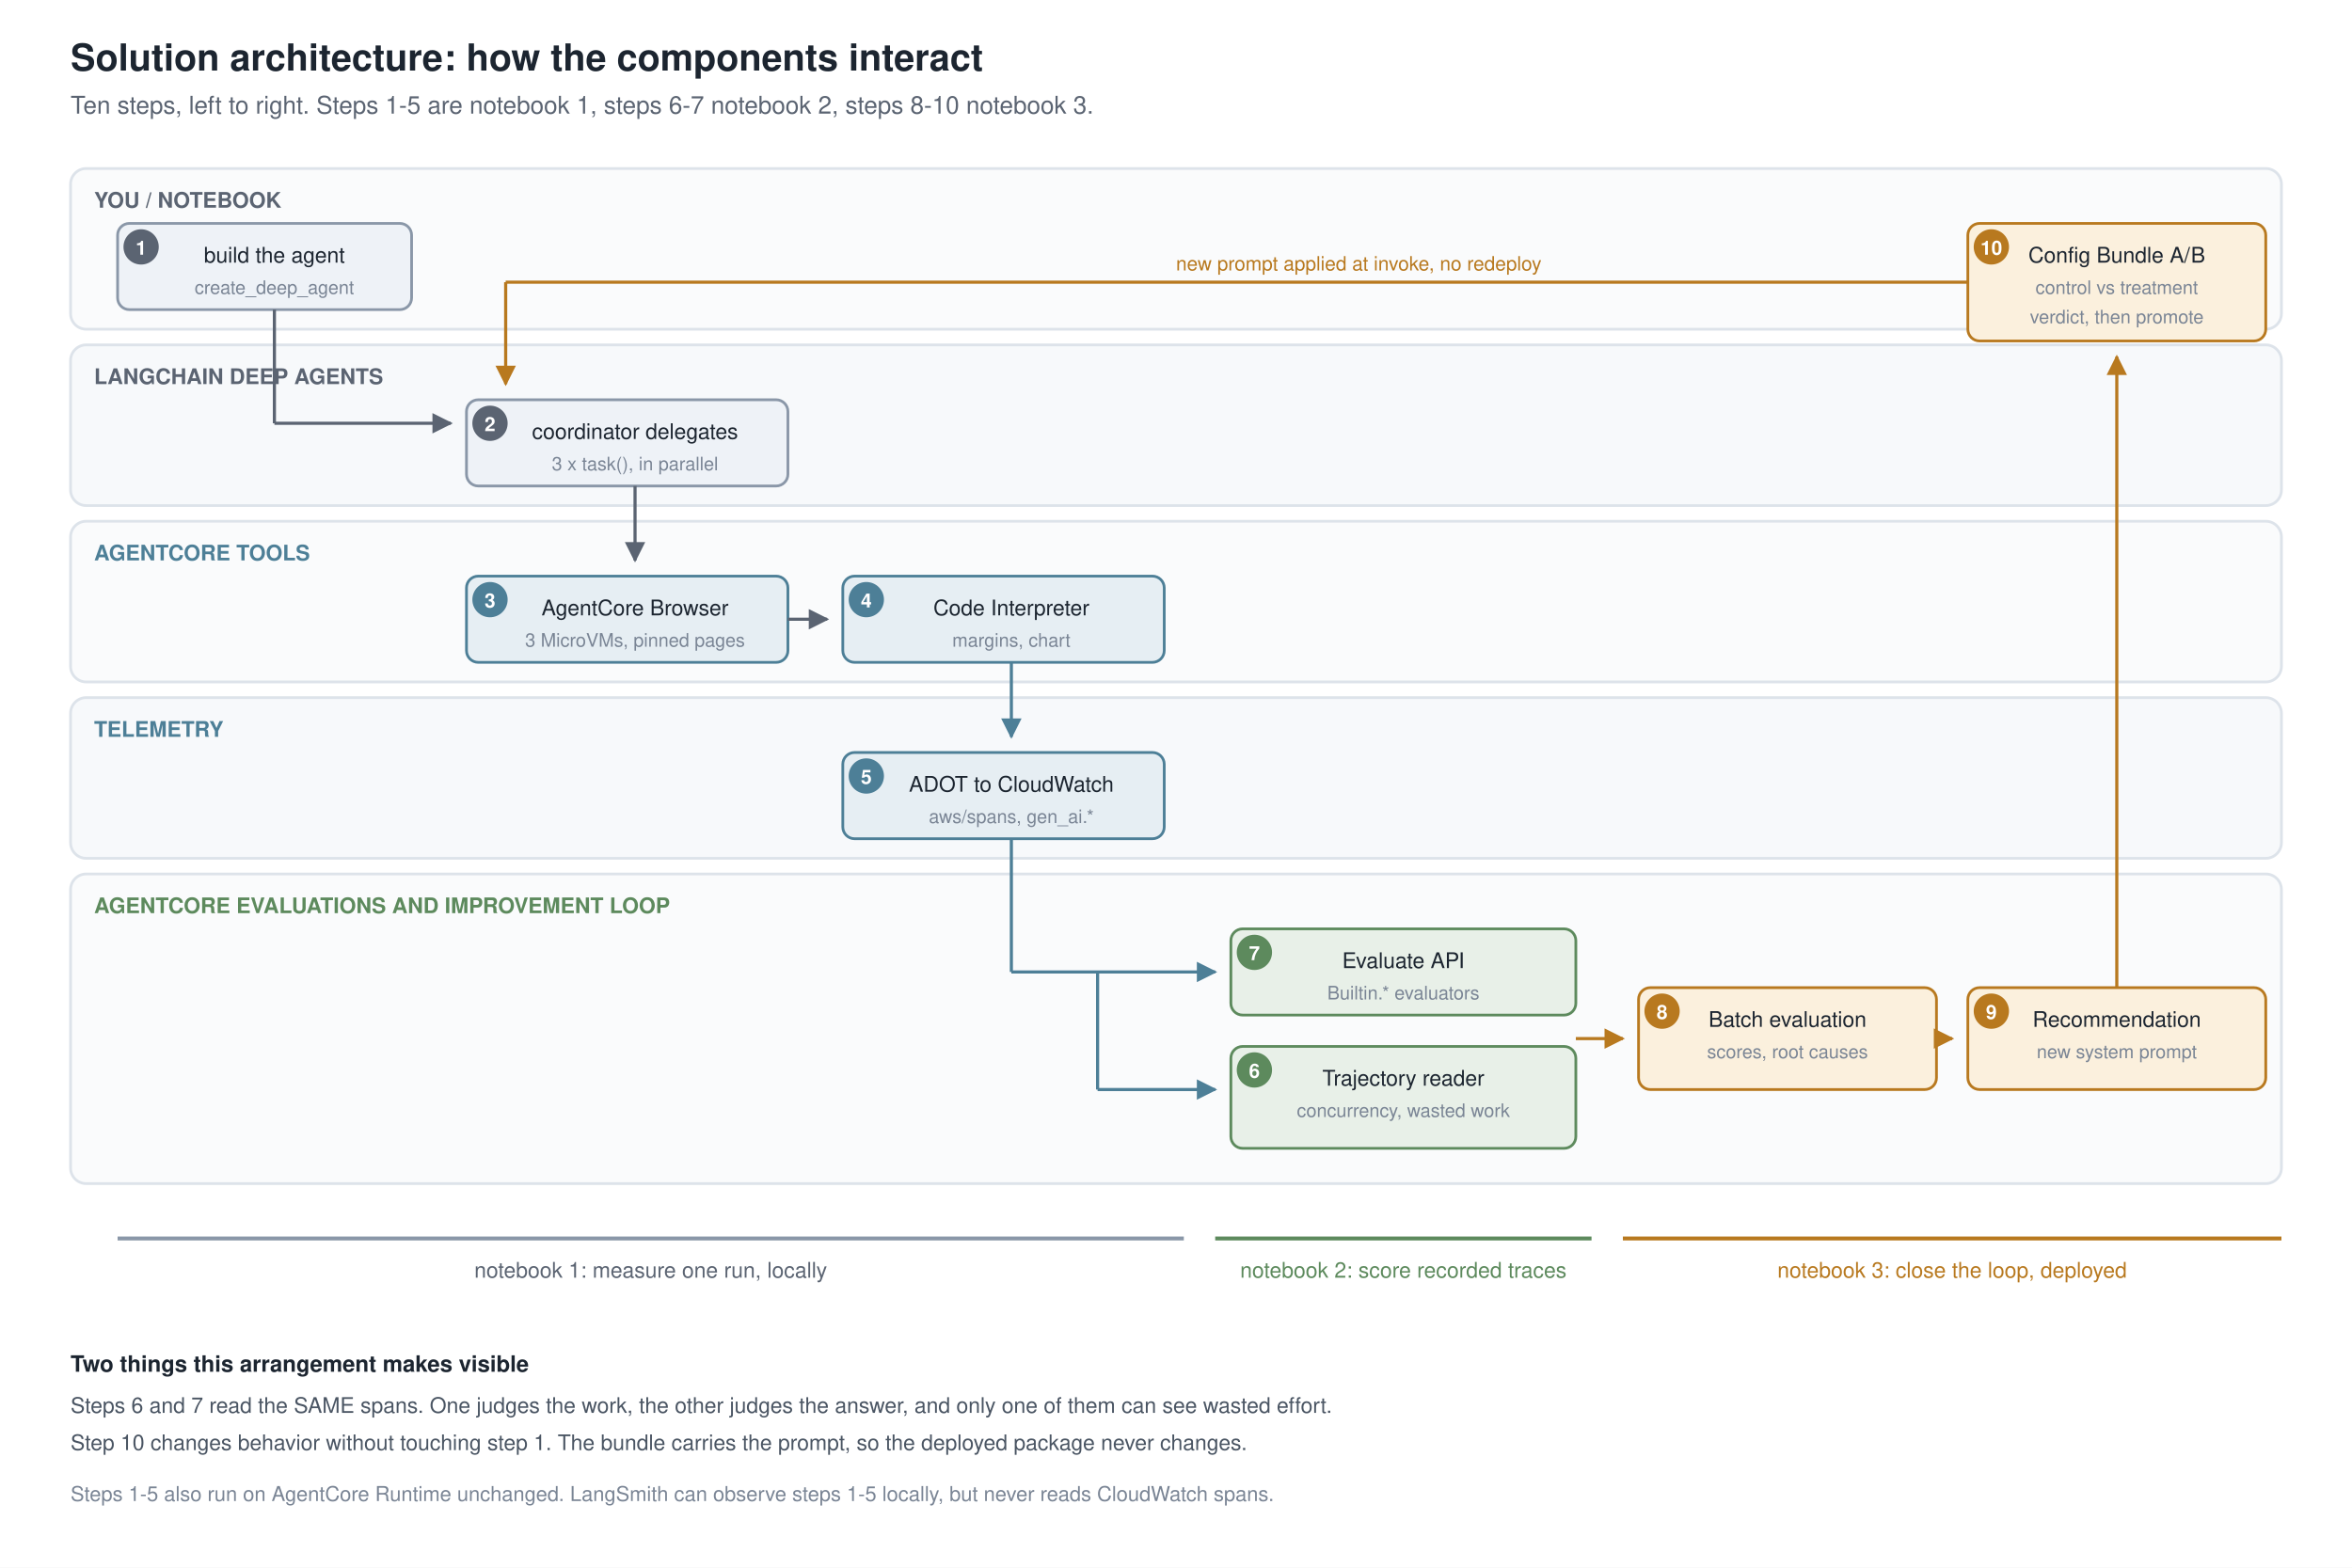
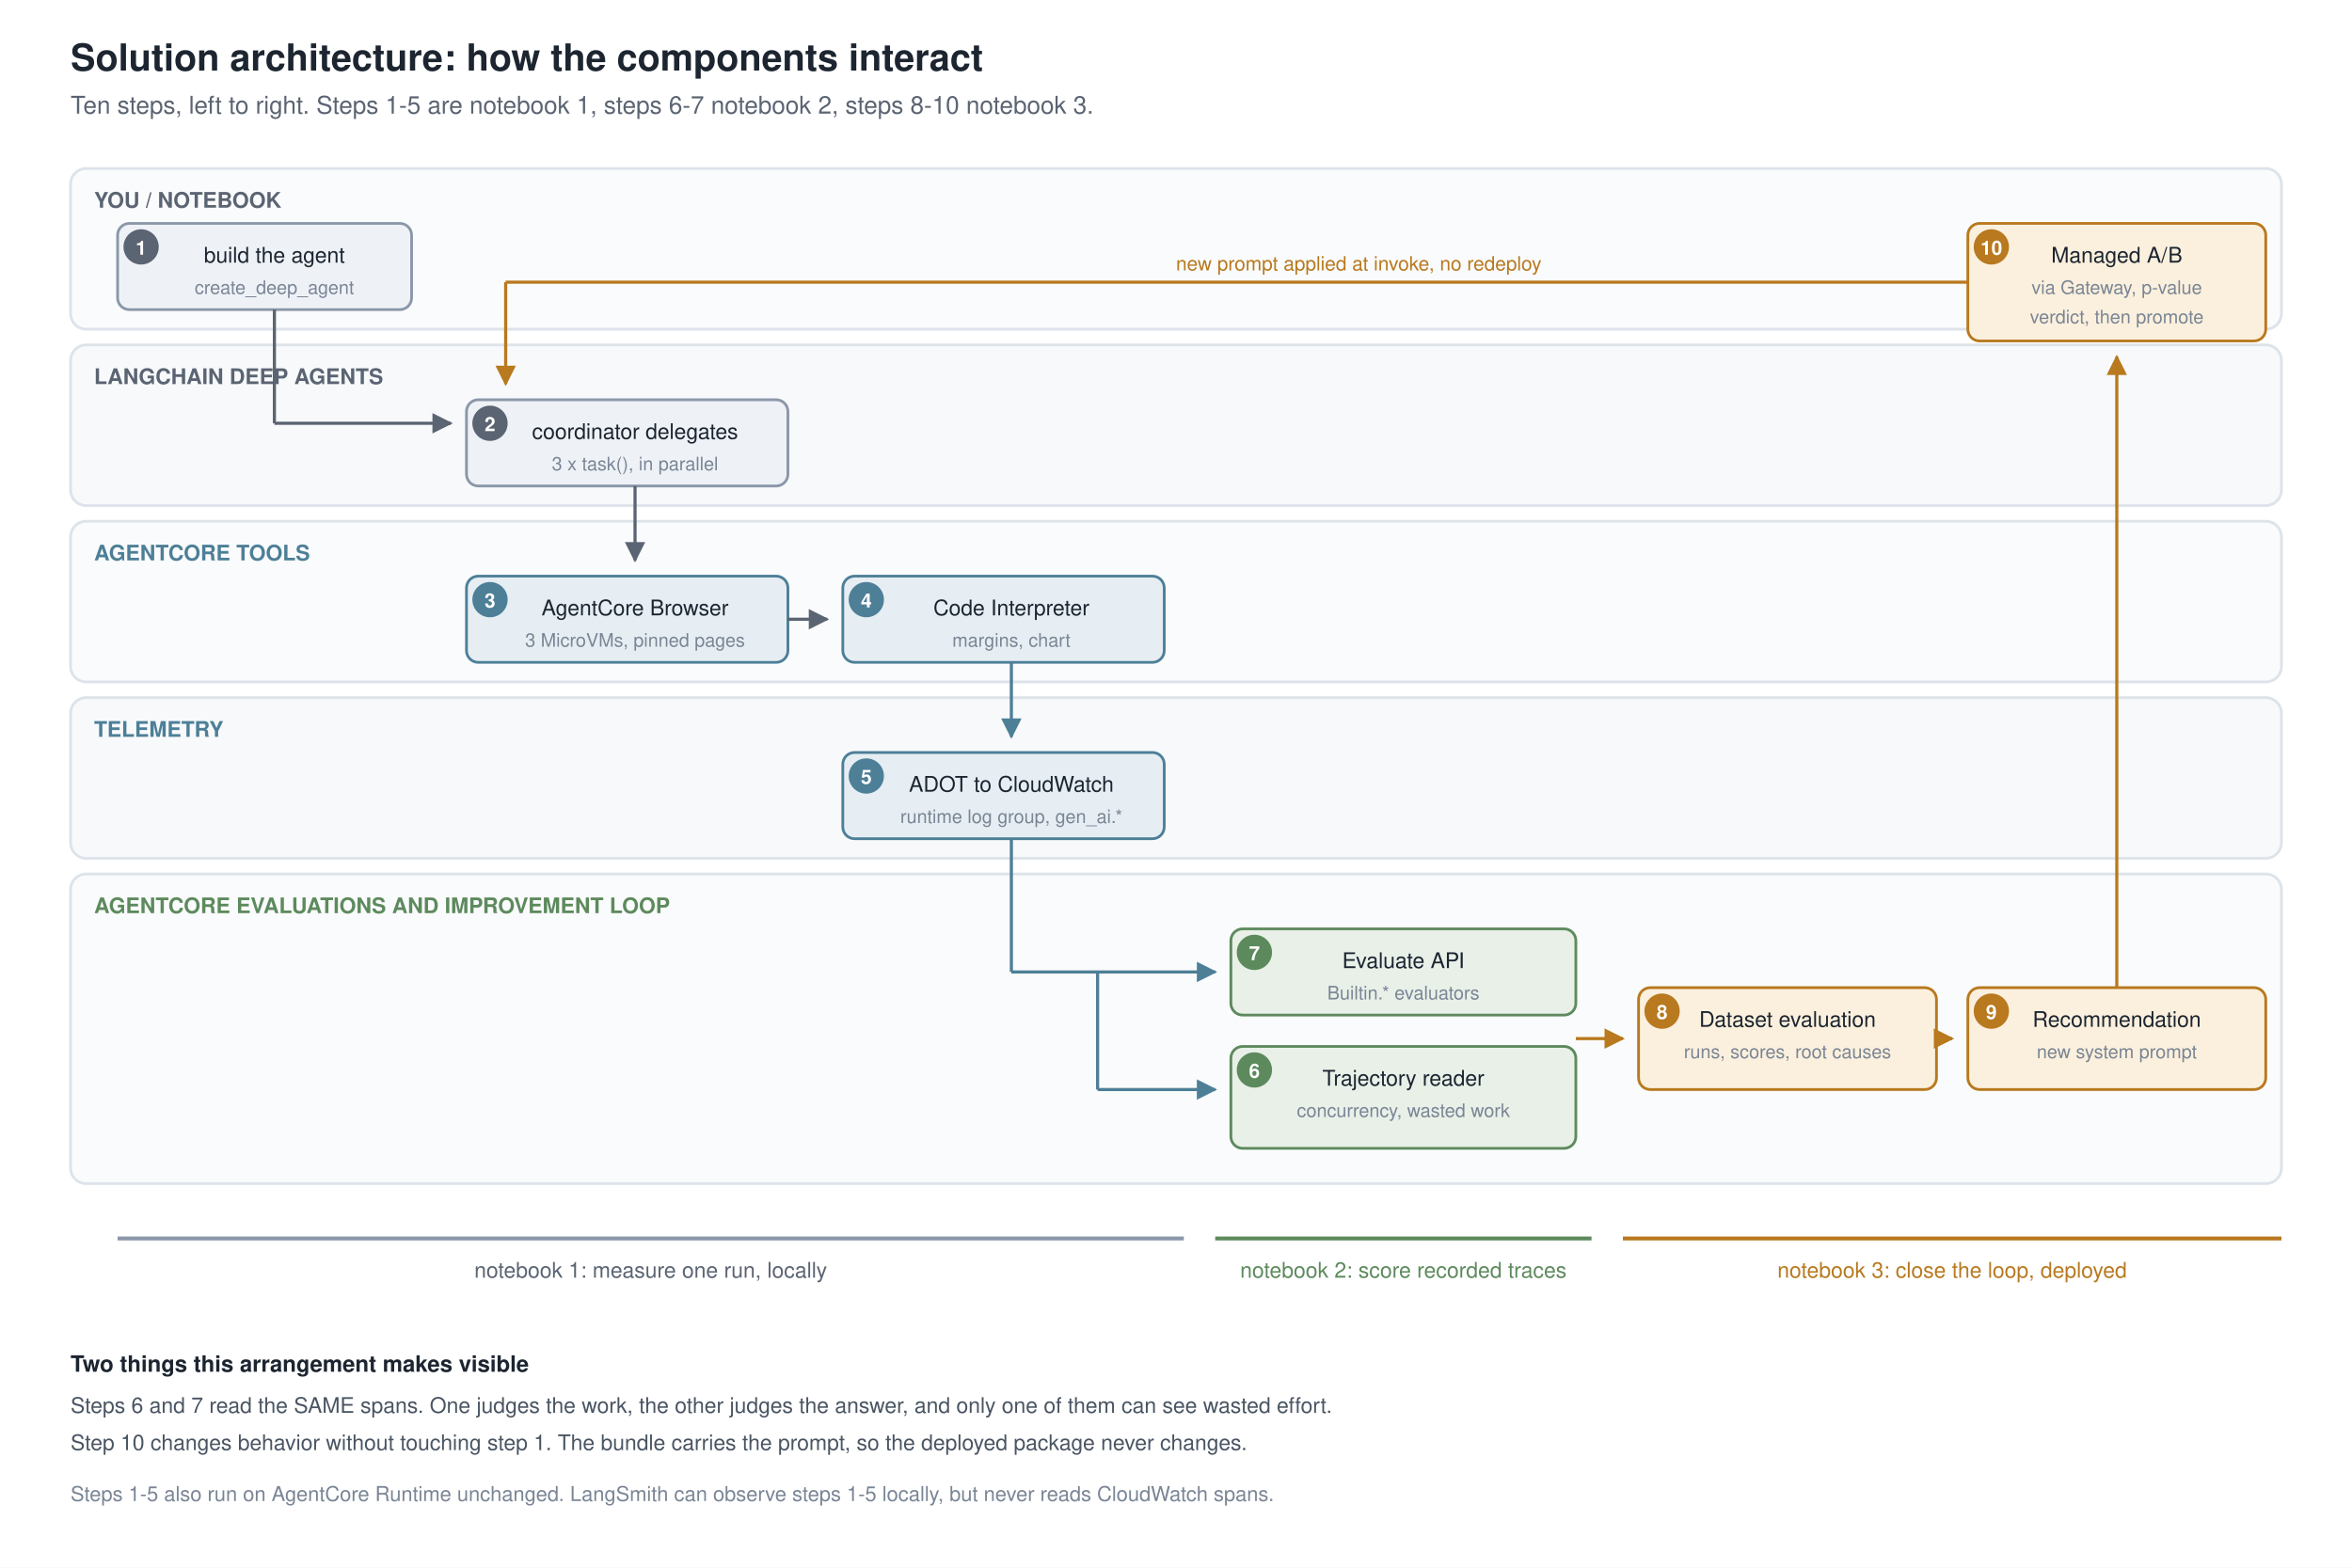
<svg xmlns="http://www.w3.org/2000/svg" viewBox="0 0 1200 800" width="1200" height="800" font-family="Helvetica, Arial, sans-serif" role="img" aria-label="Component interaction across five lanes: notebooks, the LangChain Deep Agent, AgentCore Browser and Code Interpreter, ADOT and CloudWatch telemetry, and AgentCore Evaluations with the improvement loop. Ten numbered steps run left to right and map onto the three notebooks.">
  <defs>
    <marker id="i_g" viewBox="0 0 10 10" refX="9" refY="5" markerWidth="6.5" markerHeight="6.5" orient="auto-start-reverse">
      <path d="M 0 0 L 10 5 L 0 10 z" fill="#5b6472" />
    </marker>
    <marker id="i_b" viewBox="0 0 10 10" refX="9" refY="5" markerWidth="6.5" markerHeight="6.5" orient="auto-start-reverse">
      <path d="M 0 0 L 10 5 L 0 10 z" fill="#4d7f97" />
    </marker>
    <marker id="i_o" viewBox="0 0 10 10" refX="9" refY="5" markerWidth="6.5" markerHeight="6.5" orient="auto-start-reverse">
      <path d="M 0 0 L 10 5 L 0 10 z" fill="#b8791f" />
    </marker>
  </defs>
  <rect width="1200" height="800" fill="#ffffff" />
  <text x="36" y="36" font-size="19" font-weight="600" fill="#1c2530">Solution architecture: how the components interact</text>
  <text x="36" y="58" font-size="12.5" fill="#5b6472">Ten steps, left to right. Steps 1-5 are notebook 1, steps 6-7 notebook 2, steps 8-10 notebook 3.</text>
  <rect x="36" y="86" width="1128" height="82" rx="8" fill="#fafbfc" stroke="#dde3ea" stroke-width="1.4" />
  <rect x="36" y="176" width="1128" height="82" rx="8" fill="#f7f9fb" stroke="#dde3ea" stroke-width="1.4" />
  <rect x="36" y="266" width="1128" height="82" rx="8" fill="#fafbfc" stroke="#dde3ea" stroke-width="1.4" />
  <rect x="36" y="356" width="1128" height="82" rx="8" fill="#f7f9fb" stroke="#dde3ea" stroke-width="1.4" />
  <rect x="36" y="446" width="1128" height="158" rx="8" fill="#fafbfc" stroke="#dde3ea" stroke-width="1.4" />
  <text x="48" y="106" font-size="11" font-weight="600" fill="#5b6472">YOU / NOTEBOOK</text>
  <text x="48" y="196" font-size="11" font-weight="600" fill="#5b6472">LANGCHAIN DEEP AGENTS</text>
  <text x="48" y="286" font-size="11" font-weight="600" fill="#4d7f97">AGENTCORE TOOLS</text>
  <text x="48" y="376" font-size="11" font-weight="600" fill="#4d7f97">TELEMETRY</text>
  <text x="48" y="466" font-size="11" font-weight="600" fill="#5d8a5d">AGENTCORE EVALUATIONS AND IMPROVEMENT LOOP</text>
  <rect x="60" y="114" width="150" height="44" rx="6" fill="#eef2f7" stroke="#8a97a8" stroke-width="1.4" />
  <circle cx="72" cy="126" r="9" fill="#5b6472" />
  <text x="72" y="130" font-size="10" font-weight="600" text-anchor="middle" fill="#fff">1</text>
  <text x="140" y="134" font-size="11" text-anchor="middle" fill="#1c2530">build the agent</text>
  <text x="140" y="150" font-size="9.5" text-anchor="middle" fill="#7a8595">create_deep_agent</text>
  <rect x="238" y="204" width="164" height="44" rx="6" fill="#eef2f7" stroke="#8a97a8" stroke-width="1.4" />
  <circle cx="250" cy="216" r="9" fill="#5b6472" />
  <text x="250" y="220" font-size="10" font-weight="600" text-anchor="middle" fill="#fff">2</text>
  <text x="324" y="224" font-size="11" text-anchor="middle" fill="#1c2530">coordinator delegates</text>
  <text x="324" y="240" font-size="9.5" text-anchor="middle" fill="#7a8595">3 x task(), in parallel</text>
  <rect x="238" y="294" width="164" height="44" rx="6" fill="#e6eef3" stroke="#4d7f97" stroke-width="1.4" />
  <circle cx="250" cy="306" r="9" fill="#4d7f97" />
  <text x="250" y="310" font-size="10" font-weight="600" text-anchor="middle" fill="#fff">3</text>
  <text x="324" y="314" font-size="11" text-anchor="middle" fill="#1c2530">AgentCore Browser</text>
  <text x="324" y="330" font-size="9.5" text-anchor="middle" fill="#7a8595">3 MicroVMs, pinned pages</text>
  <rect x="430" y="294" width="164" height="44" rx="6" fill="#e6eef3" stroke="#4d7f97" stroke-width="1.4" />
  <circle cx="442" cy="306" r="9" fill="#4d7f97" />
  <text x="442" y="310" font-size="10" font-weight="600" text-anchor="middle" fill="#fff">4</text>
  <text x="516" y="314" font-size="11" text-anchor="middle" fill="#1c2530">Code Interpreter</text>
  <text x="516" y="330" font-size="9.5" text-anchor="middle" fill="#7a8595">margins, chart</text>
  <rect x="430" y="384" width="164" height="44" rx="6" fill="#e6eef3" stroke="#4d7f97" stroke-width="1.4" />
  <circle cx="442" cy="396" r="9" fill="#4d7f97" />
  <text x="442" y="400" font-size="10" font-weight="600" text-anchor="middle" fill="#fff">5</text>
  <text x="516" y="404" font-size="11" text-anchor="middle" fill="#1c2530">ADOT to CloudWatch</text>
-   <text x="516" y="420" font-size="9.5" text-anchor="middle" fill="#7a8595">aws/spans, gen_ai.*</text>
+   <text x="516" y="420" font-size="9.5" text-anchor="middle" fill="#7a8595">runtime log group, gen_ai.*</text>
  <rect x="628" y="534" width="176" height="52" rx="6" fill="#e8f0e8" stroke="#5d8a5d" stroke-width="1.4" />
  <circle cx="640" cy="546" r="9" fill="#5d8a5d" />
  <text x="640" y="550" font-size="10" font-weight="600" text-anchor="middle" fill="#fff">6</text>
  <text x="716" y="554" font-size="11" text-anchor="middle" fill="#1c2530">Trajectory reader</text>
  <text x="716" y="570" font-size="9.5" text-anchor="middle" fill="#7a8595">concurrency, wasted work</text>
  <rect x="628" y="474" width="176" height="44" rx="6" fill="#e8f0e8" stroke="#5d8a5d" stroke-width="1.4" />
  <circle cx="640" cy="486" r="9" fill="#5d8a5d" />
  <text x="640" y="490" font-size="10" font-weight="600" text-anchor="middle" fill="#fff">7</text>
  <text x="716" y="494" font-size="11" text-anchor="middle" fill="#1c2530">Evaluate API</text>
  <text x="716" y="510" font-size="9.5" text-anchor="middle" fill="#7a8595">Builtin.* evaluators</text>
  <rect x="836" y="504" width="152" height="52" rx="6" fill="#fbf0dd" stroke="#b8791f" stroke-width="1.4" />
  <circle cx="848" cy="516" r="9" fill="#b8791f" />
  <text x="848" y="520" font-size="10" font-weight="600" text-anchor="middle" fill="#fff">8</text>
-   <text x="912" y="524" font-size="11" text-anchor="middle" fill="#1c2530">Batch evaluation</text>
-   <text x="912" y="540" font-size="9.5" text-anchor="middle" fill="#7a8595">scores, root causes</text>
+   <text x="912" y="524" font-size="11" text-anchor="middle" fill="#1c2530">Dataset evaluation</text>
+   <text x="912" y="540" font-size="9.5" text-anchor="middle" fill="#7a8595">runs, scores, root causes</text>
  <rect x="1004" y="504" width="152" height="52" rx="6" fill="#fbf0dd" stroke="#b8791f" stroke-width="1.4" />
  <circle cx="1016" cy="516" r="9" fill="#b8791f" />
  <text x="1016" y="520" font-size="10" font-weight="600" text-anchor="middle" fill="#fff">9</text>
  <text x="1080" y="524" font-size="11" text-anchor="middle" fill="#1c2530">Recommendation</text>
  <text x="1080" y="540" font-size="9.5" text-anchor="middle" fill="#7a8595">new system prompt</text>
  <rect x="1004" y="114" width="152" height="60" rx="6" fill="#fbf0dd" stroke="#b8791f" stroke-width="1.4" />
  <circle cx="1016" cy="126" r="9" fill="#b8791f" />
  <text x="1016" y="130" font-size="10" font-weight="600" text-anchor="middle" fill="#fff">10</text>
-   <text x="1080" y="134" font-size="11" text-anchor="middle" fill="#1c2530">Config Bundle A/B</text>
-   <text x="1080" y="150" font-size="9.5" text-anchor="middle" fill="#7a8595">control vs treatment</text>
+   <text x="1080" y="134" font-size="11" text-anchor="middle" fill="#1c2530">Managed A/B</text>
+   <text x="1080" y="150" font-size="9.5" text-anchor="middle" fill="#7a8595">via Gateway, p-value</text>
  <text x="1080" y="165" font-size="9.5" text-anchor="middle" fill="#7a8595">verdict, then promote</text>
  <line x1="140" y1="158" x2="140" y2="216" stroke="#5b6472" stroke-width="1.6" />
  <line x1="140" y1="216" x2="230" y2="216" stroke="#5b6472" stroke-width="1.6" marker-end="url(#i_g)" />
  <line x1="324" y1="248" x2="324" y2="286" stroke="#5b6472" stroke-width="1.6" marker-end="url(#i_g)" />
  <line x1="402" y1="316" x2="422" y2="316" stroke="#5b6472" stroke-width="1.6" marker-end="url(#i_g)" />
  <line x1="516" y1="338" x2="516" y2="376" stroke="#4d7f97" stroke-width="1.6" marker-end="url(#i_b)" />
  <line x1="516" y1="428" x2="516" y2="496" stroke="#4d7f97" stroke-width="1.6" />
  <line x1="516" y1="496" x2="620" y2="496" stroke="#4d7f97" stroke-width="1.6" marker-end="url(#i_b)" />
  <line x1="560" y1="496" x2="560" y2="556" stroke="#4d7f97" stroke-width="1.6" />
  <line x1="560" y1="556" x2="620" y2="556" stroke="#4d7f97" stroke-width="1.6" marker-end="url(#i_b)" />
  <line x1="804" y1="530" x2="828" y2="530" stroke="#b8791f" stroke-width="1.6" marker-end="url(#i_o)" />
  <line x1="988" y1="530" x2="996" y2="530" stroke="#b8791f" stroke-width="1.6" marker-end="url(#i_o)" />
  <line x1="1080" y1="504" x2="1080" y2="182" stroke="#b8791f" stroke-width="1.6" marker-end="url(#i_o)" />
  <line x1="1004" y1="144" x2="258" y2="144" stroke="#b8791f" stroke-width="1.6" />
  <line x1="258" y1="144" x2="258" y2="196" stroke="#b8791f" stroke-width="1.6" marker-end="url(#i_o)" />
  <text x="600" y="138" font-size="10" fill="#b8791f">new prompt applied at invoke, no redeploy</text>
  <line x1="60" y1="632" x2="604" y2="632" stroke="#8a97a8" stroke-width="2" />
  <text x="332" y="652" font-size="11" text-anchor="middle" fill="#5b6472">notebook 1: measure one run, locally</text>
  <line x1="620" y1="632" x2="812" y2="632" stroke="#5d8a5d" stroke-width="2" />
  <text x="716" y="652" font-size="11" text-anchor="middle" fill="#5d8a5d">notebook 2: score recorded traces</text>
  <line x1="828" y1="632" x2="1164" y2="632" stroke="#b8791f" stroke-width="2" />
  <text x="996" y="652" font-size="11" text-anchor="middle" fill="#b8791f">notebook 3: close the loop, deployed</text>
  <text x="36" y="700" font-size="11.5" font-weight="600" fill="#1c2530">Two things this arrangement makes visible</text>
  <text x="36" y="721" font-size="11" fill="#4a5563">Steps 6 and 7 read the SAME spans. One judges the work, the other judges the answer, and only one of them can see wasted effort.</text>
  <text x="36" y="740" font-size="11" fill="#4a5563">Step 10 changes behavior without touching step 1. The bundle carries the prompt, so the deployed package never changes.</text>
  <text x="36" y="766" font-size="10.5" fill="#7a8595">Steps 1-5 also run on AgentCore Runtime unchanged. LangSmith can observe steps 1-5 locally, but never reads CloudWatch spans.</text>
</svg>
